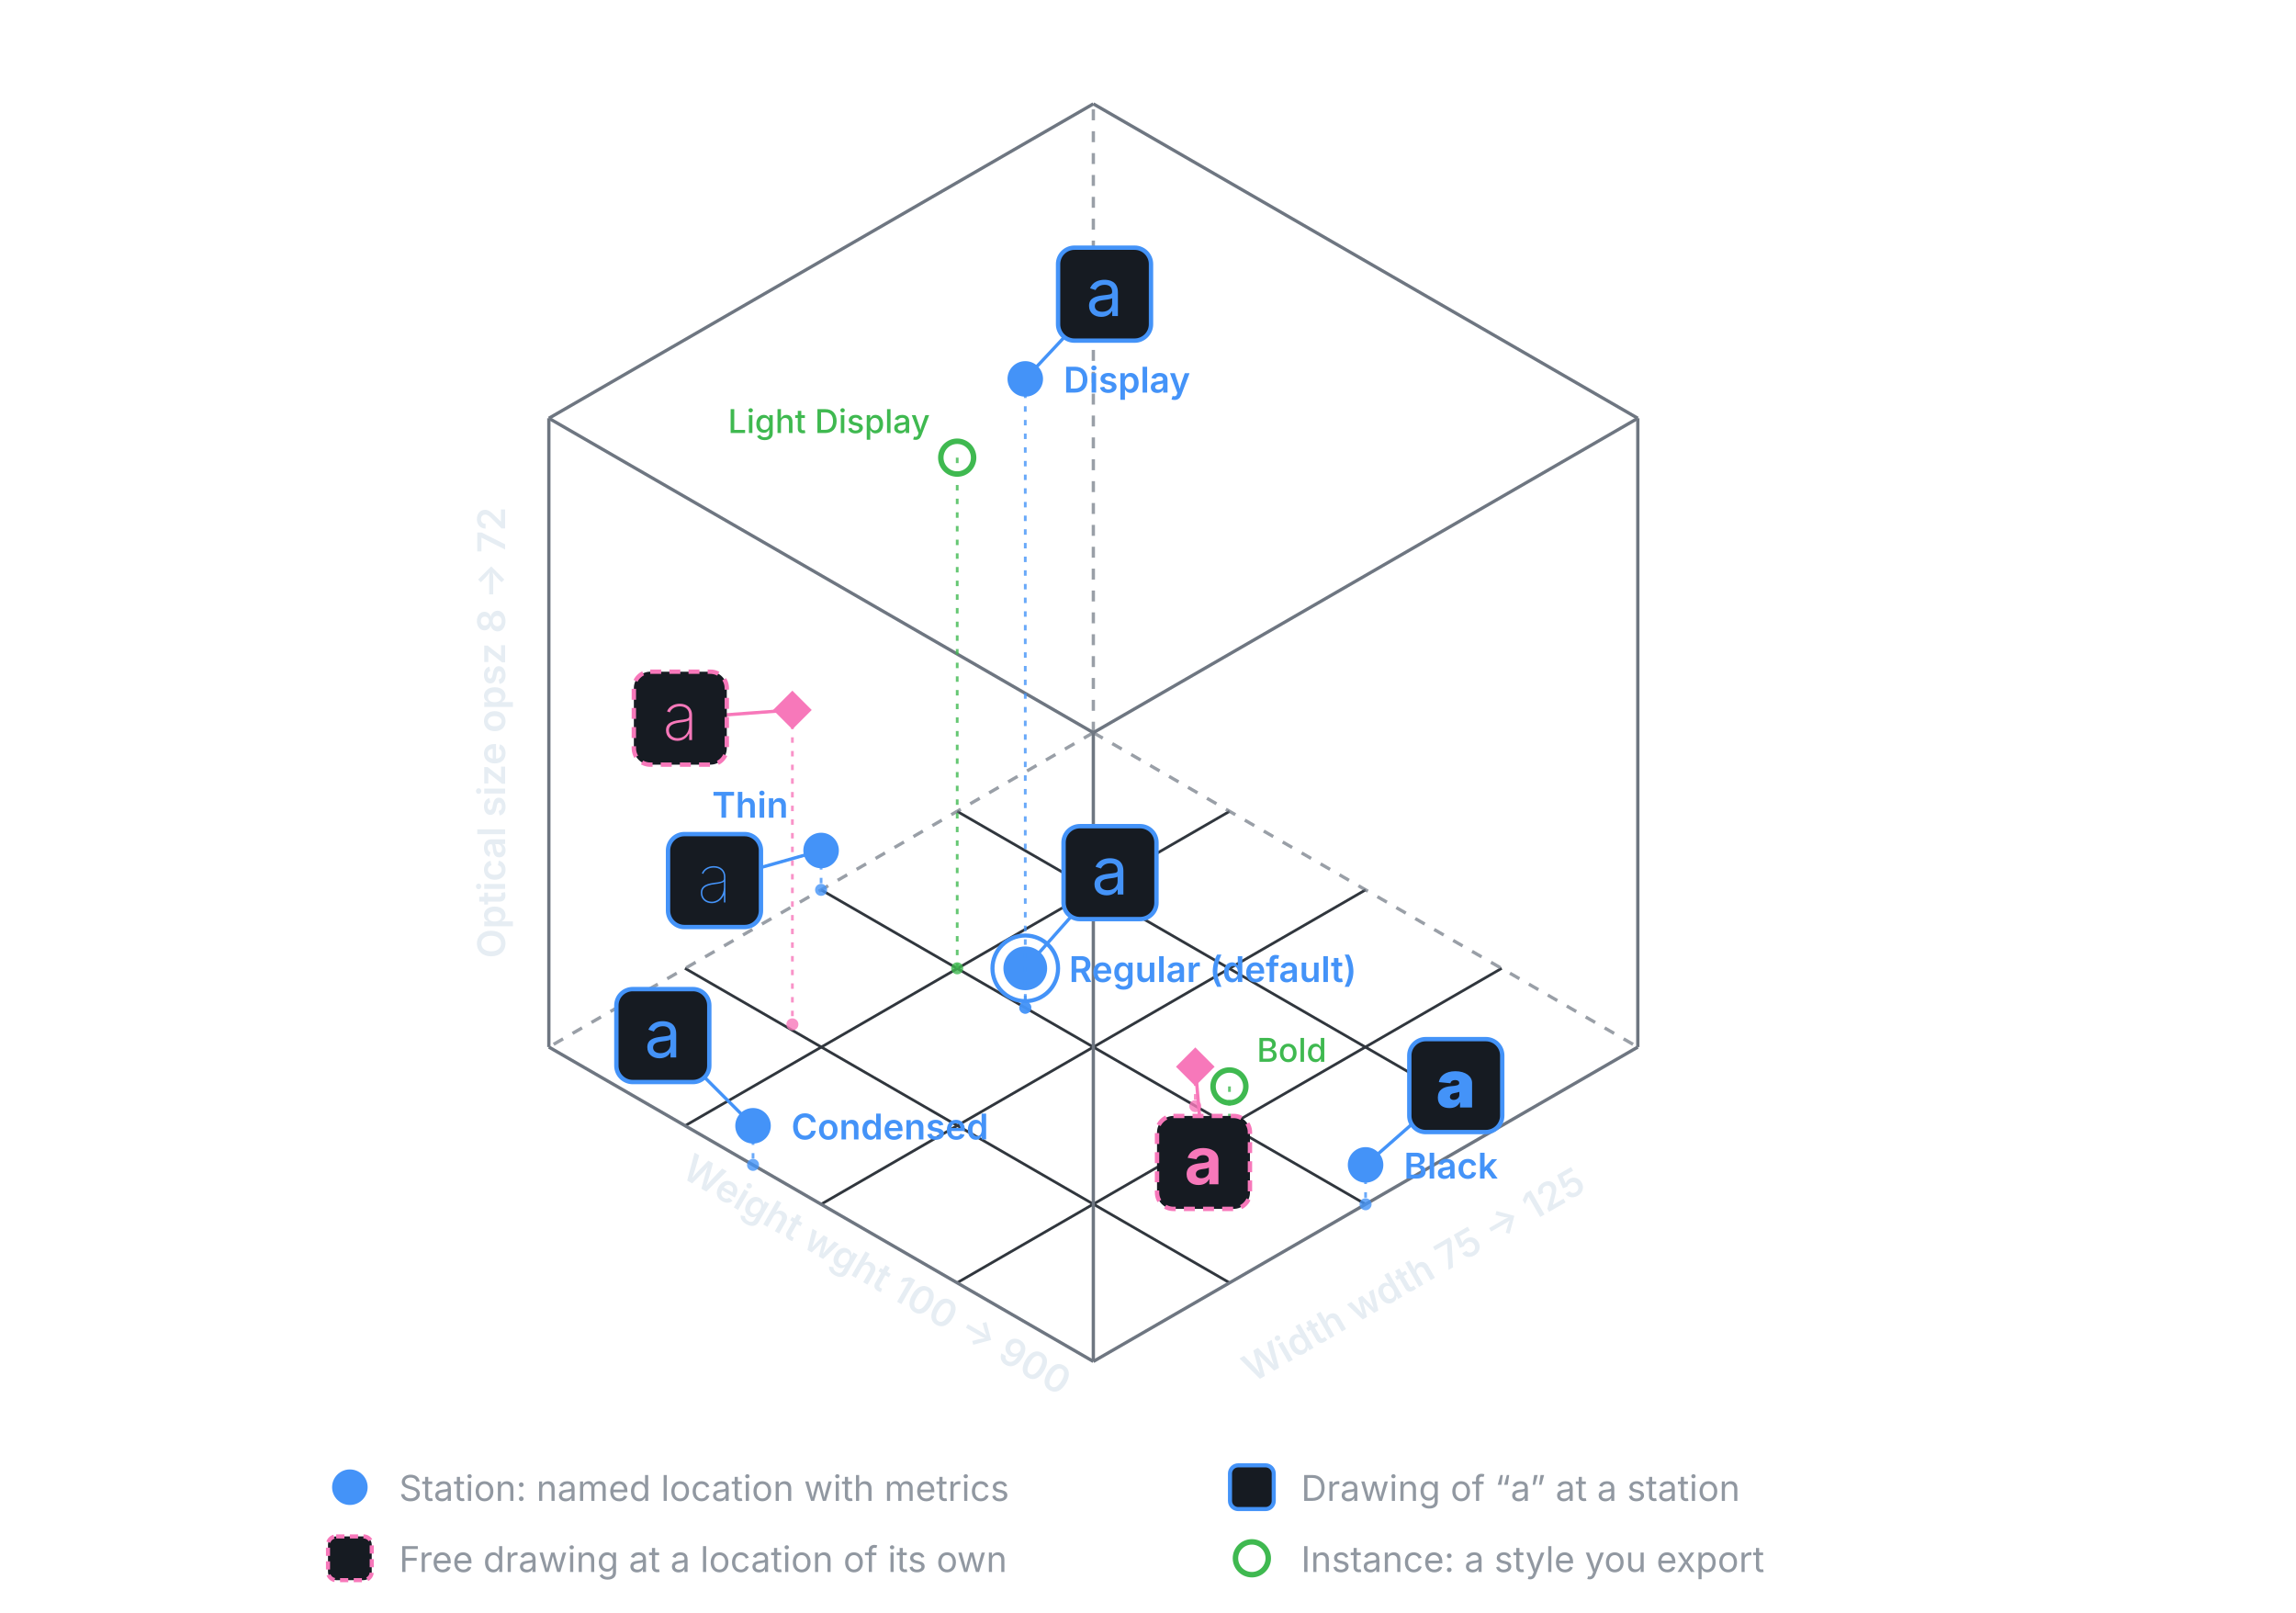
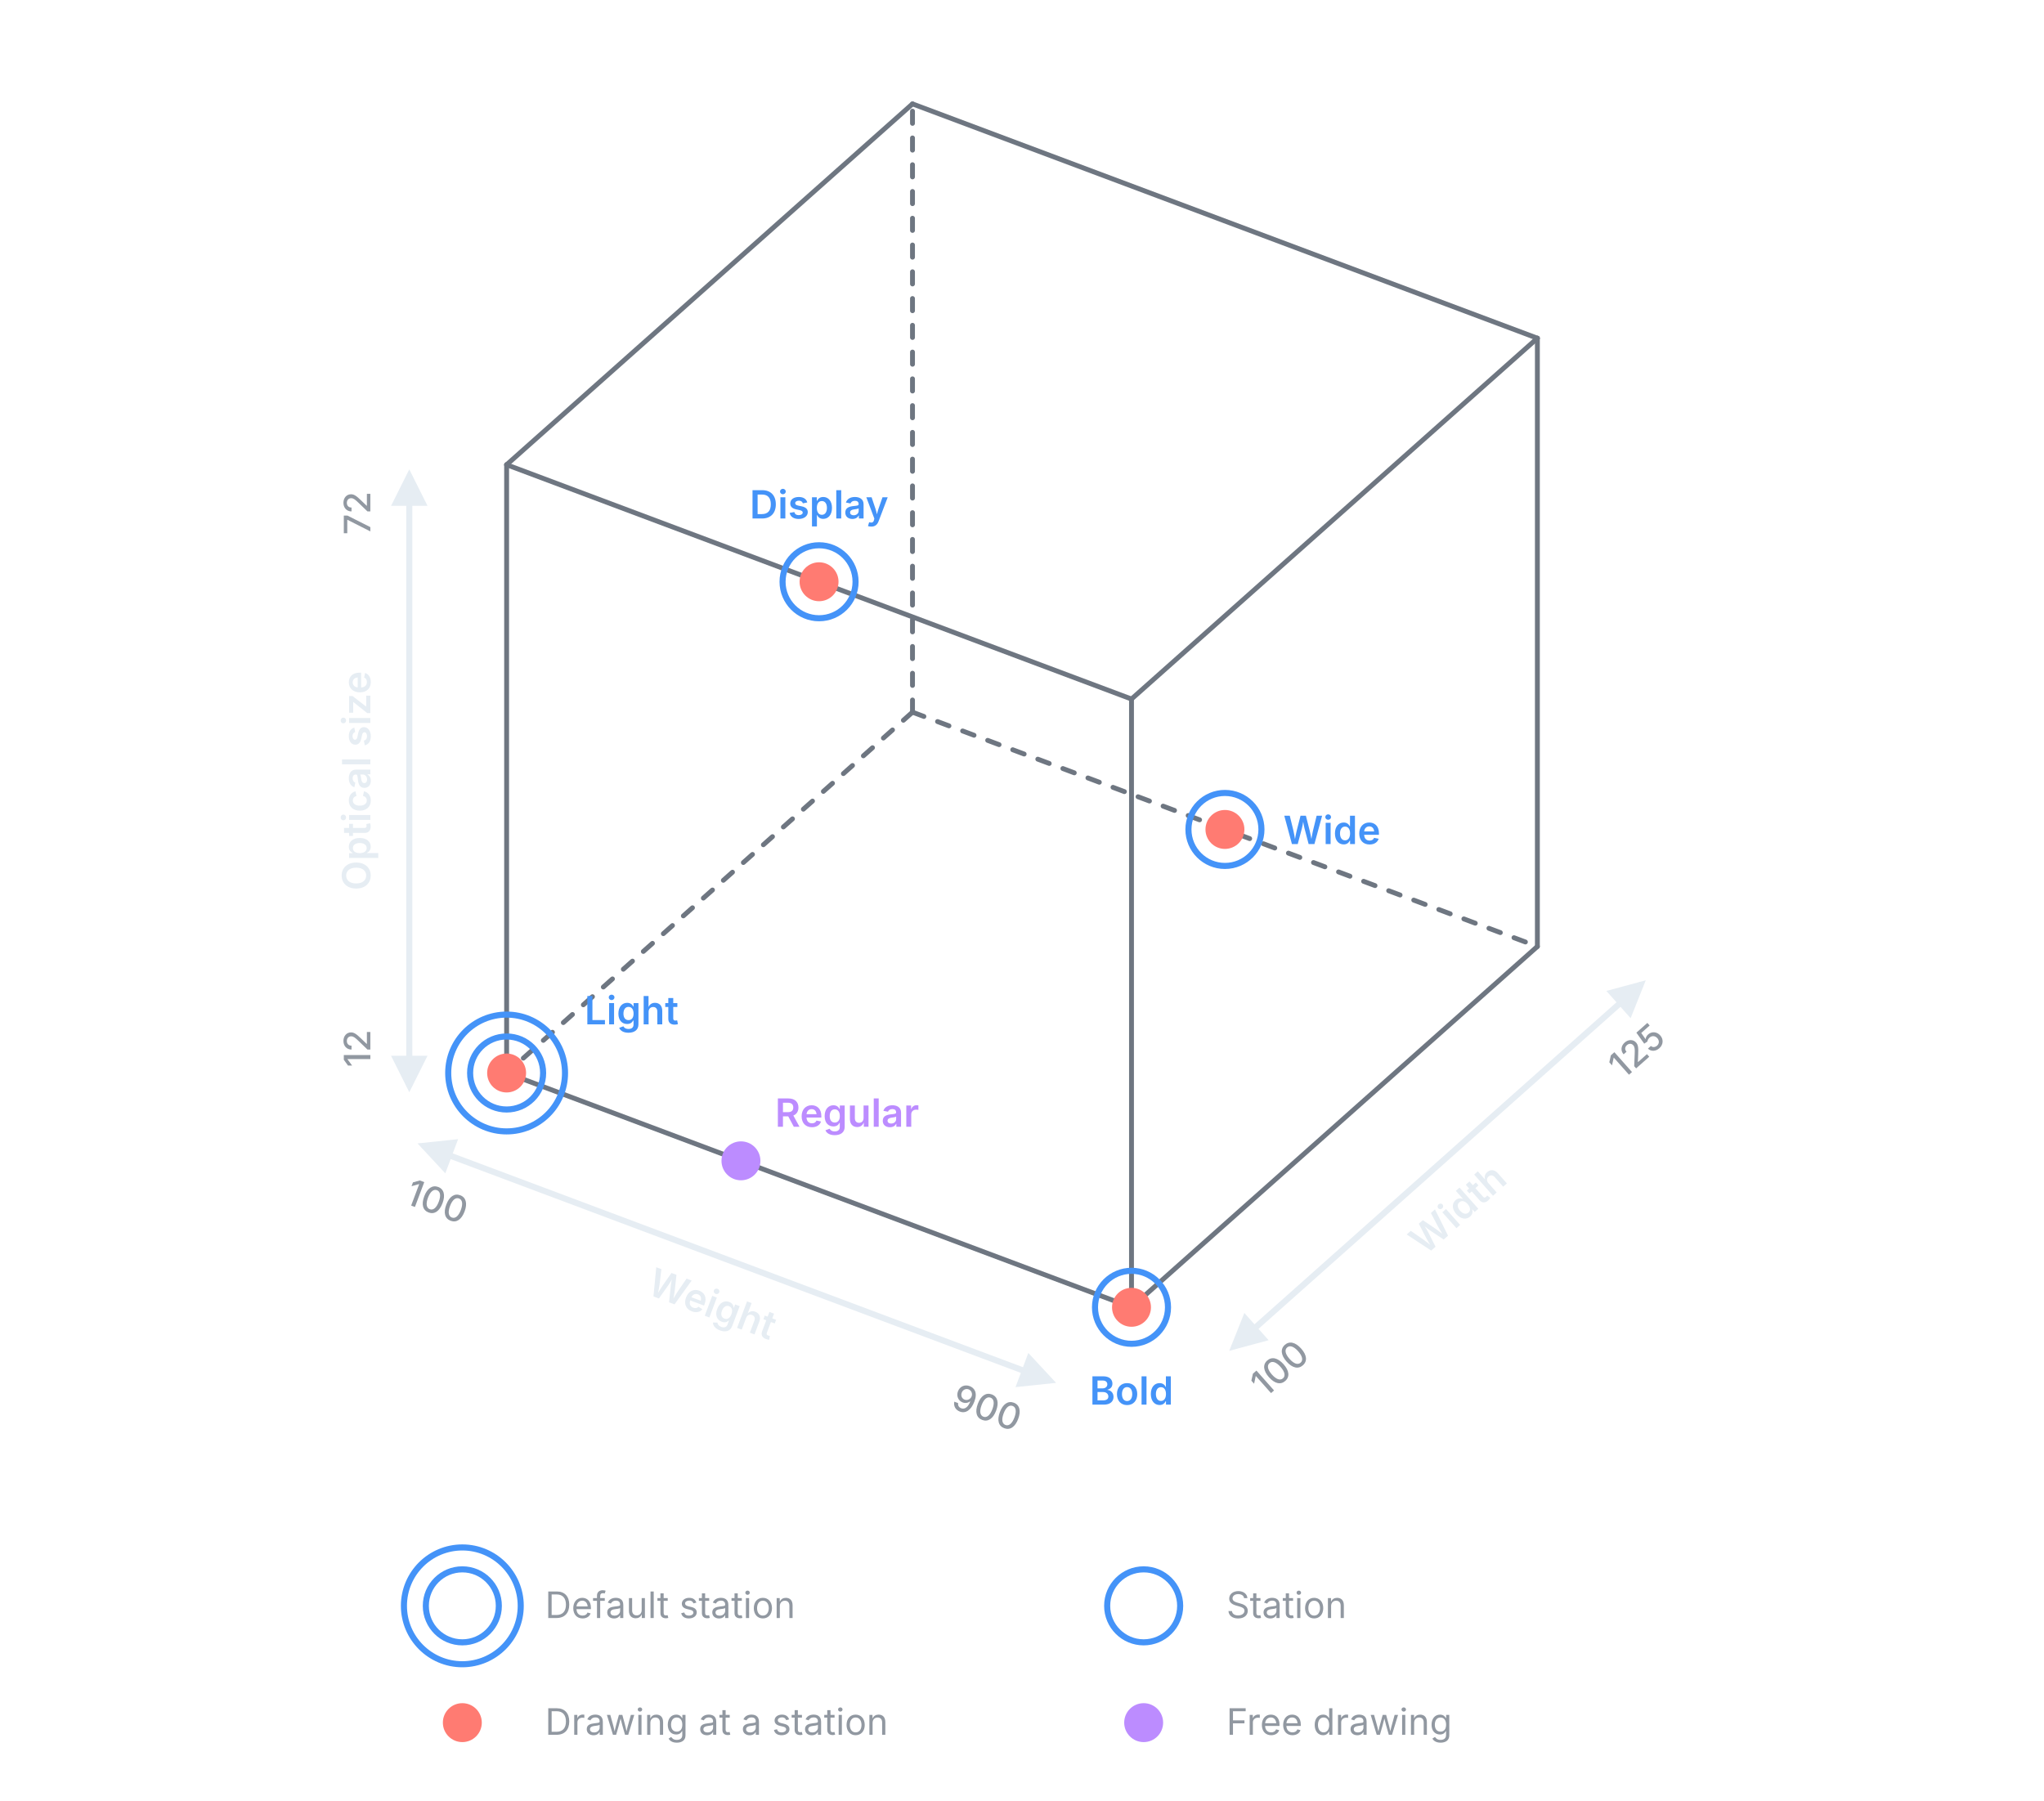
- <svg xmlns="http://www.w3.org/2000/svg" viewBox="0 0 840 590" width="840" height="590" role="img" aria-label="Isometric designspace with weight, width and optical size axes, five stations, two free drawings and two instances">
-   <line x1="250.6" y1="411.8" x2="449.8" y2="296.8" stroke="#30363d" stroke-width="1.0" opacity="1.0" />
-   <line x1="250.6" y1="354.2" x2="449.8" y2="469.2" stroke="#30363d" stroke-width="1.0" opacity="1.0" />
-   <line x1="300.4" y1="440.5" x2="499.6" y2="325.5" stroke="#30363d" stroke-width="1.0" opacity="1.0" />
-   <line x1="300.4" y1="325.5" x2="499.6" y2="440.5" stroke="#30363d" stroke-width="1.0" opacity="1.0" />
-   <line x1="350.2" y1="469.2" x2="549.4" y2="354.2" stroke="#30363d" stroke-width="1.0" opacity="1.0" />
-   <line x1="350.2" y1="296.8" x2="549.4" y2="411.8" stroke="#30363d" stroke-width="1.0" opacity="1.0" />
-   <line x1="400.0" y1="268.0" x2="599.2" y2="383.0" stroke="#6e7681" stroke-width="1.2" stroke-dasharray="4 4" opacity="0.7" />
-   <line x1="400.0" y1="268.0" x2="200.8" y2="383.0" stroke="#6e7681" stroke-width="1.2" stroke-dasharray="4 4" opacity="0.7" />
-   <line x1="400.0" y1="268.0" x2="400.0" y2="38.0" stroke="#6e7681" stroke-width="1.2" stroke-dasharray="4 4" opacity="0.7" />
-   <line x1="400.0" y1="38.0" x2="599.2" y2="153.0" stroke="#6e7681" stroke-width="1.2" opacity="1" />
-   <line x1="400.0" y1="38.0" x2="200.8" y2="153.0" stroke="#6e7681" stroke-width="1.2" opacity="1" />
-   <line x1="200.8" y1="383.0" x2="400.0" y2="498.0" stroke="#6e7681" stroke-width="1.2" opacity="1" />
-   <line x1="200.8" y1="383.0" x2="200.8" y2="153.0" stroke="#6e7681" stroke-width="1.2" opacity="1" />
-   <line x1="200.8" y1="153.0" x2="400.0" y2="268.0" stroke="#6e7681" stroke-width="1.2" opacity="1" />
-   <line x1="599.2" y1="383.0" x2="400.0" y2="498.0" stroke="#6e7681" stroke-width="1.2" opacity="1" />
-   <line x1="599.2" y1="383.0" x2="599.2" y2="153.0" stroke="#6e7681" stroke-width="1.2" opacity="1" />
-   <line x1="599.2" y1="153.0" x2="400.0" y2="268.0" stroke="#6e7681" stroke-width="1.2" opacity="1" />
-   <line x1="400.0" y1="498.0" x2="400.0" y2="268.0" stroke="#6e7681" stroke-width="1.2" opacity="1" />
-   <text x="318.4" y="470.5" fill="#e6edf3" font-size="14" font-weight="600" text-anchor="middle" font-family="Inter, 'Helvetica Neue', Arial, system-ui, sans-serif" transform="rotate(30 318.4 470.5)">Weight  wght 100 → 900</text>
-   <text x="519.6" y="470.5" fill="#e6edf3" font-size="14" font-weight="600" text-anchor="middle" font-family="Inter, 'Helvetica Neue', Arial, system-ui, sans-serif" transform="rotate(-30 519.6 470.5)">Width  wdth 75 → 125</text>
-   <text x="184.8" y="268.0" fill="#e6edf3" font-size="14" font-weight="600" text-anchor="middle" font-family="Inter, 'Helvetica Neue', Arial, system-ui, sans-serif" transform="rotate(-90 184.8 268.0)">Optical size  opsz 8 → 72</text>
-   <line x1="449.8" y1="397.4" x2="449.8" y2="411.8" stroke="#3fb950" stroke-width="1" stroke-dasharray="2 3" opacity="0.8" />
-   <circle cx="449.8" cy="411.8" r="2.2" fill="#3fb950" opacity="0.8" />
-   <circle cx="449.8" cy="397.4" r="6" fill="none" stroke="#3fb950" stroke-width="2" />
-   <text x="459.8" y="388.4" fill="#3fb950" font-size="12" font-weight="500" text-anchor="start" font-family="Inter, 'Helvetica Neue', Arial, system-ui, sans-serif">Bold</text>
-   <line x1="350.2" y1="167.4" x2="350.2" y2="354.2" stroke="#3fb950" stroke-width="1" stroke-dasharray="2 3" opacity="0.8" />
-   <circle cx="350.2" cy="354.2" r="2.2" fill="#3fb950" opacity="0.8" />
-   <circle cx="350.2" cy="167.4" r="6" fill="none" stroke="#3fb950" stroke-width="2" />
-   <text x="340.2" y="158.4" fill="#3fb950" font-size="12" font-weight="500" text-anchor="end" font-family="Inter, 'Helvetica Neue', Arial, system-ui, sans-serif">Light Display</text>
-   <line x1="437.3" y1="390.2" x2="437.3" y2="404.6" stroke="#f778ba" stroke-width="1" stroke-dasharray="2 3" opacity="0.8" />
-   <circle cx="437.3" cy="404.6" r="2.2" fill="#f778ba" opacity="0.8" />
-   <line x1="437.3" y1="390.2" x2="440.3" y2="425.2" stroke="#f778ba" stroke-width="1.2" opacity="1.0" />
-   <rect x="423.3" y="408.2" width="34" height="34" rx="6" fill="#161b22" stroke="#f778ba" stroke-width="1.6" stroke-dasharray="4 3" />
-   <text x="440.3" y="433.2" text-anchor="middle" font-size="24" font-weight="650" font-stretch="100%" fill="#f778ba" font-family="Inter, 'Helvetica Neue', Arial, system-ui, sans-serif">a</text>
-   <rect x="432.3" y="385.2" width="10" height="10" fill="#f778ba" transform="rotate(45 437.3 390.2)" />
-   <line x1="289.9" y1="259.7" x2="289.9" y2="374.7" stroke="#f778ba" stroke-width="1" stroke-dasharray="2 3" opacity="0.8" />
-   <circle cx="289.9" cy="374.7" r="2.2" fill="#f778ba" opacity="0.8" />
-   <line x1="289.9" y1="259.7" x2="248.9" y2="262.7" stroke="#f778ba" stroke-width="1.2" opacity="1.0" />
-   <rect x="231.9" y="245.7" width="34" height="34" rx="6" fill="#161b22" stroke="#f778ba" stroke-width="1.6" stroke-dasharray="4 3" />
-   <text x="248.9" y="270.7" text-anchor="middle" font-size="24" font-weight="250" font-stretch="88%" fill="#f778ba" font-family="Inter, 'Helvetica Neue', Arial, system-ui, sans-serif">a</text>
-   <rect x="284.9" y="254.7" width="10" height="10" fill="#f778ba" transform="rotate(45 289.9 259.7)" />
-   <line x1="375.1" y1="354.2" x2="375.1" y2="368.6" stroke="#4493f8" stroke-width="1" stroke-dasharray="2 3" opacity="0.8" />
-   <circle cx="375.1" cy="368.6" r="2.2" fill="#4493f8" opacity="0.8" />
-   <line x1="375.1" y1="354.2" x2="406.1" y2="319.2" stroke="#4493f8" stroke-width="1.2" opacity="1.0" />
-   <rect x="389.1" y="302.2" width="34" height="34" rx="6" fill="#161b22" stroke="#4493f8" stroke-width="1.6" />
-   <text x="406.1" y="327.2" text-anchor="middle" font-size="24" font-weight="400" font-stretch="100%" fill="#4493f8" font-family="Inter, 'Helvetica Neue', Arial, system-ui, sans-serif">a</text>
-   <circle cx="375.1" cy="354.2" r="8" fill="#4493f8" />
-   <circle cx="375.1" cy="354.2" r="12" fill="none" stroke="#4493f8" stroke-width="1.5" />
-   <text x="391.1" y="359.2" fill="#4493f8" font-size="13" font-weight="600" text-anchor="start" font-family="Inter, 'Helvetica Neue', Arial, system-ui, sans-serif">Regular (default)</text>
-   <line x1="300.4" y1="311.1" x2="300.4" y2="325.5" stroke="#4493f8" stroke-width="1" stroke-dasharray="2 3" opacity="0.8" />
-   <circle cx="300.4" cy="325.5" r="2.2" fill="#4493f8" opacity="0.8" />
-   <line x1="300.4" y1="311.1" x2="261.4" y2="322.1" stroke="#4493f8" stroke-width="1.2" opacity="1.0" />
-   <rect x="244.4" y="305.1" width="34" height="34" rx="6" fill="#161b22" stroke="#4493f8" stroke-width="1.6" />
-   <text x="261.4" y="330.1" text-anchor="middle" font-size="24" font-weight="100" font-stretch="100%" fill="#4493f8" font-family="Inter, 'Helvetica Neue', Arial, system-ui, sans-serif">a</text>
-   <circle cx="300.4" cy="311.1" r="6.5" fill="#4493f8" />
-   <text x="288.4" y="299.1" fill="#4493f8" font-size="13" font-weight="600" text-anchor="end" font-family="Inter, 'Helvetica Neue', Arial, system-ui, sans-serif">Thin</text>
-   <line x1="499.6" y1="426.1" x2="499.6" y2="440.5" stroke="#4493f8" stroke-width="1" stroke-dasharray="2 3" opacity="0.8" />
-   <circle cx="499.6" cy="440.5" r="2.2" fill="#4493f8" opacity="0.8" />
-   <line x1="499.6" y1="426.1" x2="532.6" y2="397.1" stroke="#4493f8" stroke-width="1.2" opacity="1.0" />
-   <rect x="515.6" y="380.1" width="34" height="34" rx="6" fill="#161b22" stroke="#4493f8" stroke-width="1.6" />
-   <text x="532.6" y="405.1" text-anchor="middle" font-size="24" font-weight="900" font-stretch="100%" fill="#4493f8" font-family="Inter, 'Helvetica Neue', Arial, system-ui, sans-serif">a</text>
-   <circle cx="499.6" cy="426.1" r="6.5" fill="#4493f8" />
-   <text x="513.6" y="431.1" fill="#4493f8" font-size="13" font-weight="600" text-anchor="start" font-family="Inter, 'Helvetica Neue', Arial, system-ui, sans-serif">Black</text>
-   <line x1="275.5" y1="411.8" x2="275.5" y2="426.1" stroke="#4493f8" stroke-width="1" stroke-dasharray="2 3" opacity="0.8" />
-   <circle cx="275.5" cy="426.1" r="2.2" fill="#4493f8" opacity="0.8" />
-   <line x1="275.5" y1="411.8" x2="242.5" y2="378.8" stroke="#4493f8" stroke-width="1.2" opacity="1.0" />
-   <rect x="225.5" y="361.8" width="34" height="34" rx="6" fill="#161b22" stroke="#4493f8" stroke-width="1.6" />
-   <text x="242.5" y="386.8" text-anchor="middle" font-size="24" font-weight="400" font-stretch="75%" fill="#4493f8" font-family="Inter, 'Helvetica Neue', Arial, system-ui, sans-serif">a</text>
-   <circle cx="275.5" cy="411.8" r="6.5" fill="#4493f8" />
-   <text x="289.5" y="416.8" fill="#4493f8" font-size="13" font-weight="600" text-anchor="start" font-family="Inter, 'Helvetica Neue', Arial, system-ui, sans-serif">Condensed</text>
-   <line x1="375.1" y1="138.6" x2="375.1" y2="368.6" stroke="#4493f8" stroke-width="1" stroke-dasharray="2 3" opacity="0.8" />
-   <circle cx="375.1" cy="368.6" r="2.2" fill="#4493f8" opacity="0.8" />
-   <line x1="375.1" y1="138.6" x2="404.1" y2="107.6" stroke="#4493f8" stroke-width="1.2" opacity="1.0" />
-   <rect x="387.1" y="90.6" width="34" height="34" rx="6" fill="#161b22" stroke="#4493f8" stroke-width="1.6" />
-   <text x="404.1" y="115.6" text-anchor="middle" font-size="24" font-weight="400" font-stretch="100%" fill="#4493f8" font-family="Inter, 'Helvetica Neue', Arial, system-ui, sans-serif">a</text>
-   <circle cx="375.1" cy="138.6" r="6.5" fill="#4493f8" />
-   <text x="389.1" y="143.6" fill="#4493f8" font-size="13" font-weight="600" text-anchor="start" font-family="Inter, 'Helvetica Neue', Arial, system-ui, sans-serif">Display</text>
-   <circle cx="128" cy="544" r="6.5" fill="#4493f8" />
-   <text x="146.0" y="549.0" fill="#9198a1" font-size="13" font-weight="400" text-anchor="start" font-family="Inter, 'Helvetica Neue', Arial, system-ui, sans-serif">Station: named location with metrics</text>
-   <rect x="450" y="536" width="16" height="16" rx="3" fill="#161b22" stroke="#4493f8" stroke-width="1.5" />
-   <text x="476.0" y="549.0" fill="#9198a1" font-size="13" font-weight="400" text-anchor="start" font-family="Inter, 'Helvetica Neue', Arial, system-ui, sans-serif">Drawing of “a” at a station</text>
-   <rect x="120" y="562" width="16" height="16" rx="3" fill="#161b22" stroke="#f778ba" stroke-width="1.5" stroke-dasharray="3 2" />
-   <text x="146.0" y="575.0" fill="#9198a1" font-size="13" font-weight="400" text-anchor="start" font-family="Inter, 'Helvetica Neue', Arial, system-ui, sans-serif">Free drawing at a location of its own</text>
-   <circle cx="458" cy="570" r="6" fill="none" stroke="#3fb950" stroke-width="2" />
-   <text x="476.0" y="575.0" fill="#9198a1" font-size="13" font-weight="400" text-anchor="start" font-family="Inter, 'Helvetica Neue', Arial, system-ui, sans-serif">Instance: a style you export</text>
+ <svg xmlns="http://www.w3.org/2000/svg" viewBox="0 0 840 740" width="840" height="740" role="img" aria-label="Designspace box with weight, width and optical size axes. Four stations with drawings, Light as the default station, and a free drawing for Regular">
+   <defs>
+     <marker id="arrow" viewBox="0 0 10 10" refX="8" refY="5" markerWidth="6" markerHeight="6" orient="auto-start-reverse">
+       <path d="M0 0 L10 5 L0 10 z" fill="#e6edf3" />
+     </marker>
+   </defs>
+   <line x1="375.0" y1="292.7" x2="631.8" y2="389.0" stroke="#6e7681" stroke-width="2" stroke-linecap="round" stroke-dasharray="5 6" />
+   <line x1="375.0" y1="292.7" x2="208.2" y2="441.0" stroke="#6e7681" stroke-width="2" stroke-linecap="round" stroke-dasharray="5 6" />
+   <line x1="375.0" y1="292.7" x2="375.0" y2="42.7" stroke="#6e7681" stroke-width="2" stroke-linecap="round" stroke-dasharray="5 6" />
+   <line x1="375.0" y1="42.7" x2="631.8" y2="139.0" stroke="#6e7681" stroke-width="2" stroke-linecap="round" />
+   <line x1="375.0" y1="42.7" x2="208.2" y2="191.0" stroke="#6e7681" stroke-width="2" stroke-linecap="round" />
+   <line x1="208.2" y1="441.0" x2="465.0" y2="537.3" stroke="#6e7681" stroke-width="2" stroke-linecap="round" />
+   <line x1="208.2" y1="441.0" x2="208.2" y2="191.0" stroke="#6e7681" stroke-width="2" stroke-linecap="round" />
+   <line x1="208.2" y1="191.0" x2="465.0" y2="287.3" stroke="#6e7681" stroke-width="2" stroke-linecap="round" />
+   <line x1="631.8" y1="389.0" x2="465.0" y2="537.3" stroke="#6e7681" stroke-width="2" stroke-linecap="round" />
+   <line x1="631.8" y1="389.0" x2="631.8" y2="139.0" stroke="#6e7681" stroke-width="2" stroke-linecap="round" />
+   <line x1="631.8" y1="139.0" x2="465.0" y2="287.3" stroke="#6e7681" stroke-width="2" stroke-linecap="round" />
+   <line x1="465.0" y1="537.3" x2="465.0" y2="287.3" stroke="#6e7681" stroke-width="2" stroke-linecap="round" />
+   <line x1="174.4" y1="471.0" x2="431.2" y2="567.3" stroke="#e6edf3" stroke-width="2.5" stroke-linecap="round" marker-start="url(#arrow)" marker-end="url(#arrow)" />
+   <text x="290.8" y="541.2" fill="#e6edf3" font-size="16" font-weight="600" text-anchor="middle" font-family="Inter, 'Helvetica Neue', Arial, system-ui, sans-serif" transform="rotate(20.6 290.8 541.2)">Weight</text>
+   <text x="177.8" y="498.8" fill="#9198a1" font-size="15" font-weight="500" text-anchor="middle" font-family="Inter, 'Helvetica Neue', Arial, system-ui, sans-serif" transform="rotate(20.6 177.8 498.8)">100</text>
+   <text x="403.8" y="583.5" fill="#9198a1" font-size="15" font-weight="500" text-anchor="middle" font-family="Inter, 'Helvetica Neue', Arial, system-ui, sans-serif" transform="rotate(20.6 403.8 583.5)">900</text>
+   <line x1="507.4" y1="553.2" x2="674.1" y2="404.9" stroke="#e6edf3" stroke-width="2.5" stroke-linecap="round" marker-start="url(#arrow)" marker-end="url(#arrow)" />
+   <text x="602.8" y="501.0" fill="#e6edf3" font-size="16" font-weight="600" text-anchor="middle" font-family="Inter, 'Helvetica Neue', Arial, system-ui, sans-serif" transform="rotate(-41.6 602.8 501.0)">Width</text>
+   <text x="529.4" y="566.3" fill="#9198a1" font-size="15" font-weight="500" text-anchor="middle" font-family="Inter, 'Helvetica Neue', Arial, system-ui, sans-serif" transform="rotate(-41.6 529.4 566.3)">100</text>
+   <text x="676.1" y="435.8" fill="#9198a1" font-size="15" font-weight="500" text-anchor="middle" font-family="Inter, 'Helvetica Neue', Arial, system-ui, sans-serif" transform="rotate(-41.6 676.1 435.8)">125</text>
+   <line x1="168.2" y1="445.9" x2="168.2" y2="195.9" stroke="#e6edf3" stroke-width="2.5" stroke-linecap="round" marker-start="url(#arrow)" marker-end="url(#arrow)" />
+   <text x="152.2" y="320.9" fill="#e6edf3" font-size="16" font-weight="600" text-anchor="middle" font-family="Inter, 'Helvetica Neue', Arial, system-ui, sans-serif" transform="rotate(-90.0 152.2 320.9)">Optical size</text>
+   <text x="152.2" y="430.9" fill="#9198a1" font-size="15" font-weight="500" text-anchor="middle" font-family="Inter, 'Helvetica Neue', Arial, system-ui, sans-serif" transform="rotate(-90.0 152.2 430.9)">12</text>
+   <text x="152.2" y="210.9" fill="#9198a1" font-size="15" font-weight="500" text-anchor="middle" font-family="Inter, 'Helvetica Neue', Arial, system-ui, sans-serif" transform="rotate(-90.0 152.2 210.9)">72</text>
+   <circle cx="208.2" cy="441.0" r="15" fill="none" stroke="#4493f8" stroke-width="2.5" />
+   <circle cx="208.2" cy="441.0" r="24" fill="none" stroke="#4493f8" stroke-width="2.5" />
+   <circle cx="208.2" cy="441.0" r="8" fill="#ff7b72" />
+   <text x="240.2" y="421.0" fill="#4493f8" font-size="16" font-weight="600" text-anchor="start" font-family="Inter, 'Helvetica Neue', Arial, system-ui, sans-serif">Light</text>
+   <circle cx="465.0" cy="537.3" r="15" fill="none" stroke="#4493f8" stroke-width="2.5" />
+   <circle cx="465.0" cy="537.3" r="8" fill="#ff7b72" />
+   <text x="465.0" y="577.3" fill="#4493f8" font-size="16" font-weight="600" text-anchor="middle" font-family="Inter, 'Helvetica Neue', Arial, system-ui, sans-serif">Bold</text>
+   <circle cx="503.4" cy="340.9" r="15" fill="none" stroke="#4493f8" stroke-width="2.5" />
+   <circle cx="503.4" cy="340.9" r="8" fill="#ff7b72" />
+   <text x="527.4" y="346.9" fill="#4493f8" font-size="16" font-weight="600" text-anchor="start" font-family="Inter, 'Helvetica Neue', Arial, system-ui, sans-serif">Wide</text>
+   <circle cx="336.6" cy="239.1" r="15" fill="none" stroke="#4493f8" stroke-width="2.5" />
+   <circle cx="336.6" cy="239.1" r="8" fill="#ff7b72" />
+   <text x="336.6" y="213.1" fill="#4493f8" font-size="16" font-weight="600" text-anchor="middle" font-family="Inter, 'Helvetica Neue', Arial, system-ui, sans-serif">Display</text>
+   <circle cx="304.5" cy="477.1" r="8" fill="#bc8cff" />
+   <text x="318.5" y="463.1" fill="#bc8cff" font-size="16" font-weight="600" text-anchor="start" font-family="Inter, 'Helvetica Neue', Arial, system-ui, sans-serif">Regular</text>
+   <circle cx="190" cy="660" r="24" fill="none" stroke="#4493f8" stroke-width="2.5" />
+   <circle cx="190" cy="660" r="15" fill="none" stroke="#4493f8" stroke-width="2.5" />
+   <text x="224.0" y="665.0" fill="#9198a1" font-size="15" font-weight="400" text-anchor="start" font-family="Inter, 'Helvetica Neue', Arial, system-ui, sans-serif">Default station</text>
+   <circle cx="470" cy="660" r="15" fill="none" stroke="#4493f8" stroke-width="2.5" />
+   <text x="504.0" y="665.0" fill="#9198a1" font-size="15" font-weight="400" text-anchor="start" font-family="Inter, 'Helvetica Neue', Arial, system-ui, sans-serif">Station</text>
+   <circle cx="190" cy="708" r="8" fill="#ff7b72" />
+   <text x="224.0" y="713.0" fill="#9198a1" font-size="15" font-weight="400" text-anchor="start" font-family="Inter, 'Helvetica Neue', Arial, system-ui, sans-serif">Drawing at a station</text>
+   <circle cx="470" cy="708" r="8" fill="#bc8cff" />
+   <text x="504.0" y="713.0" fill="#9198a1" font-size="15" font-weight="400" text-anchor="start" font-family="Inter, 'Helvetica Neue', Arial, system-ui, sans-serif">Free drawing</text>
</svg>
